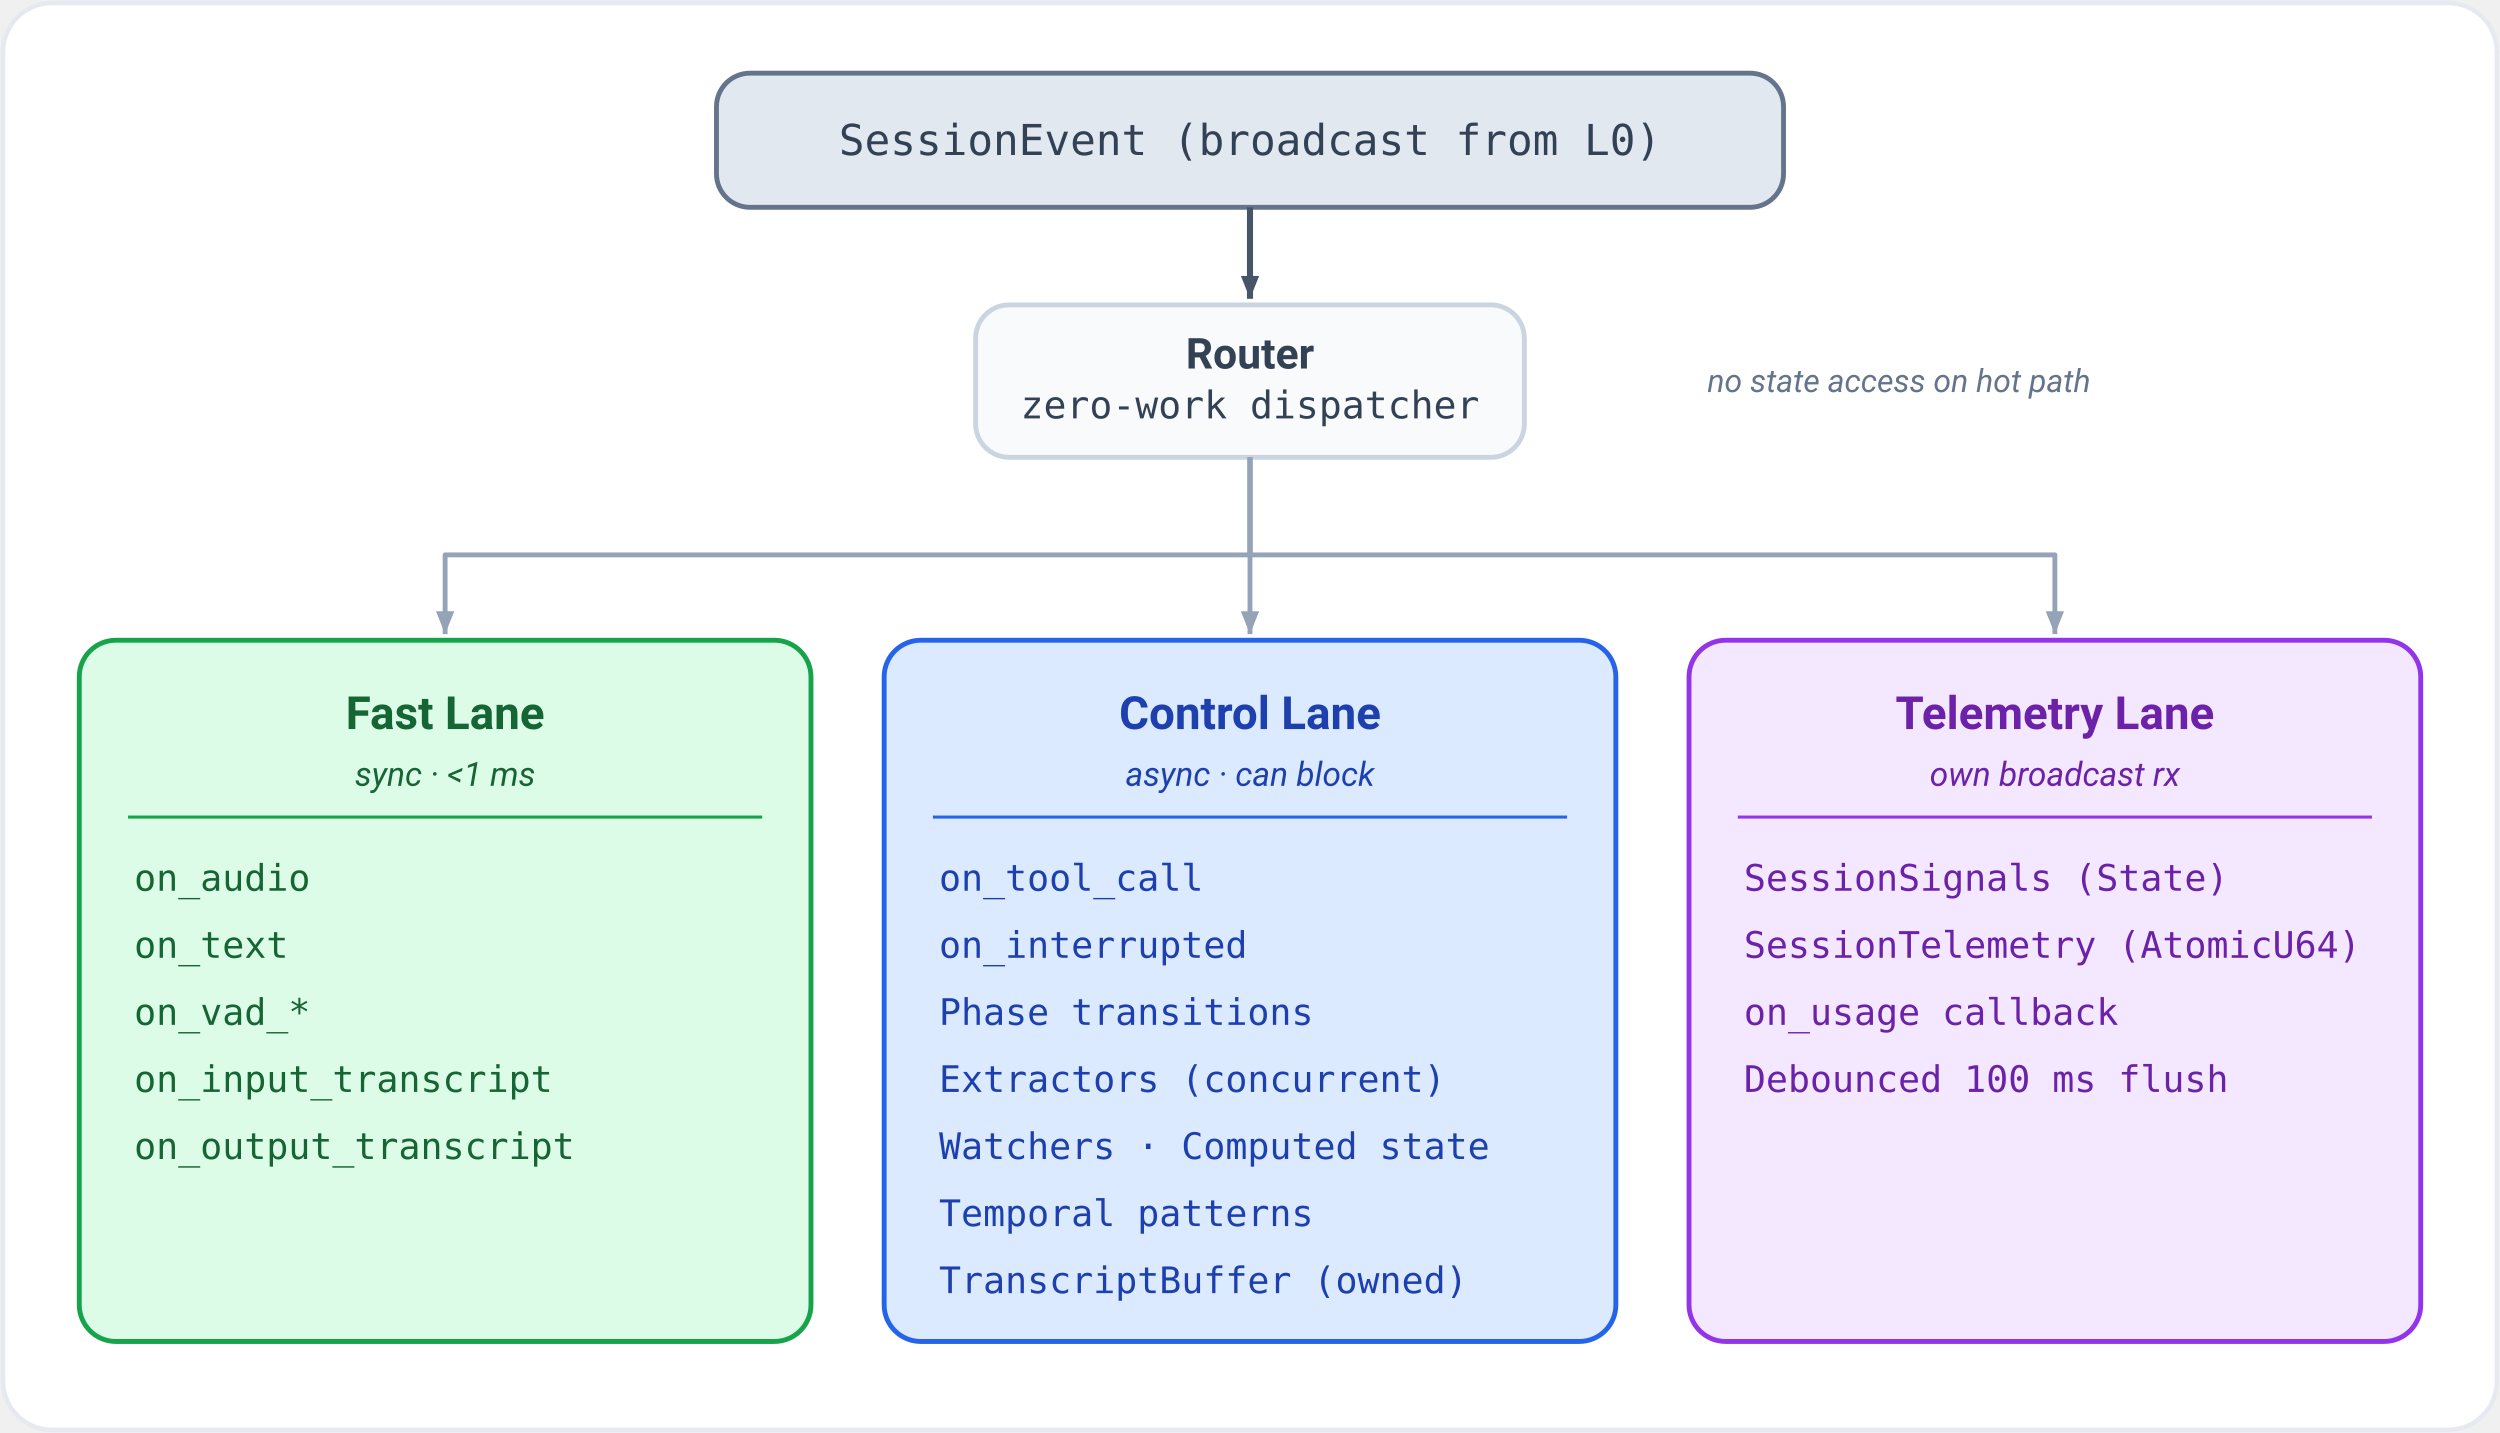
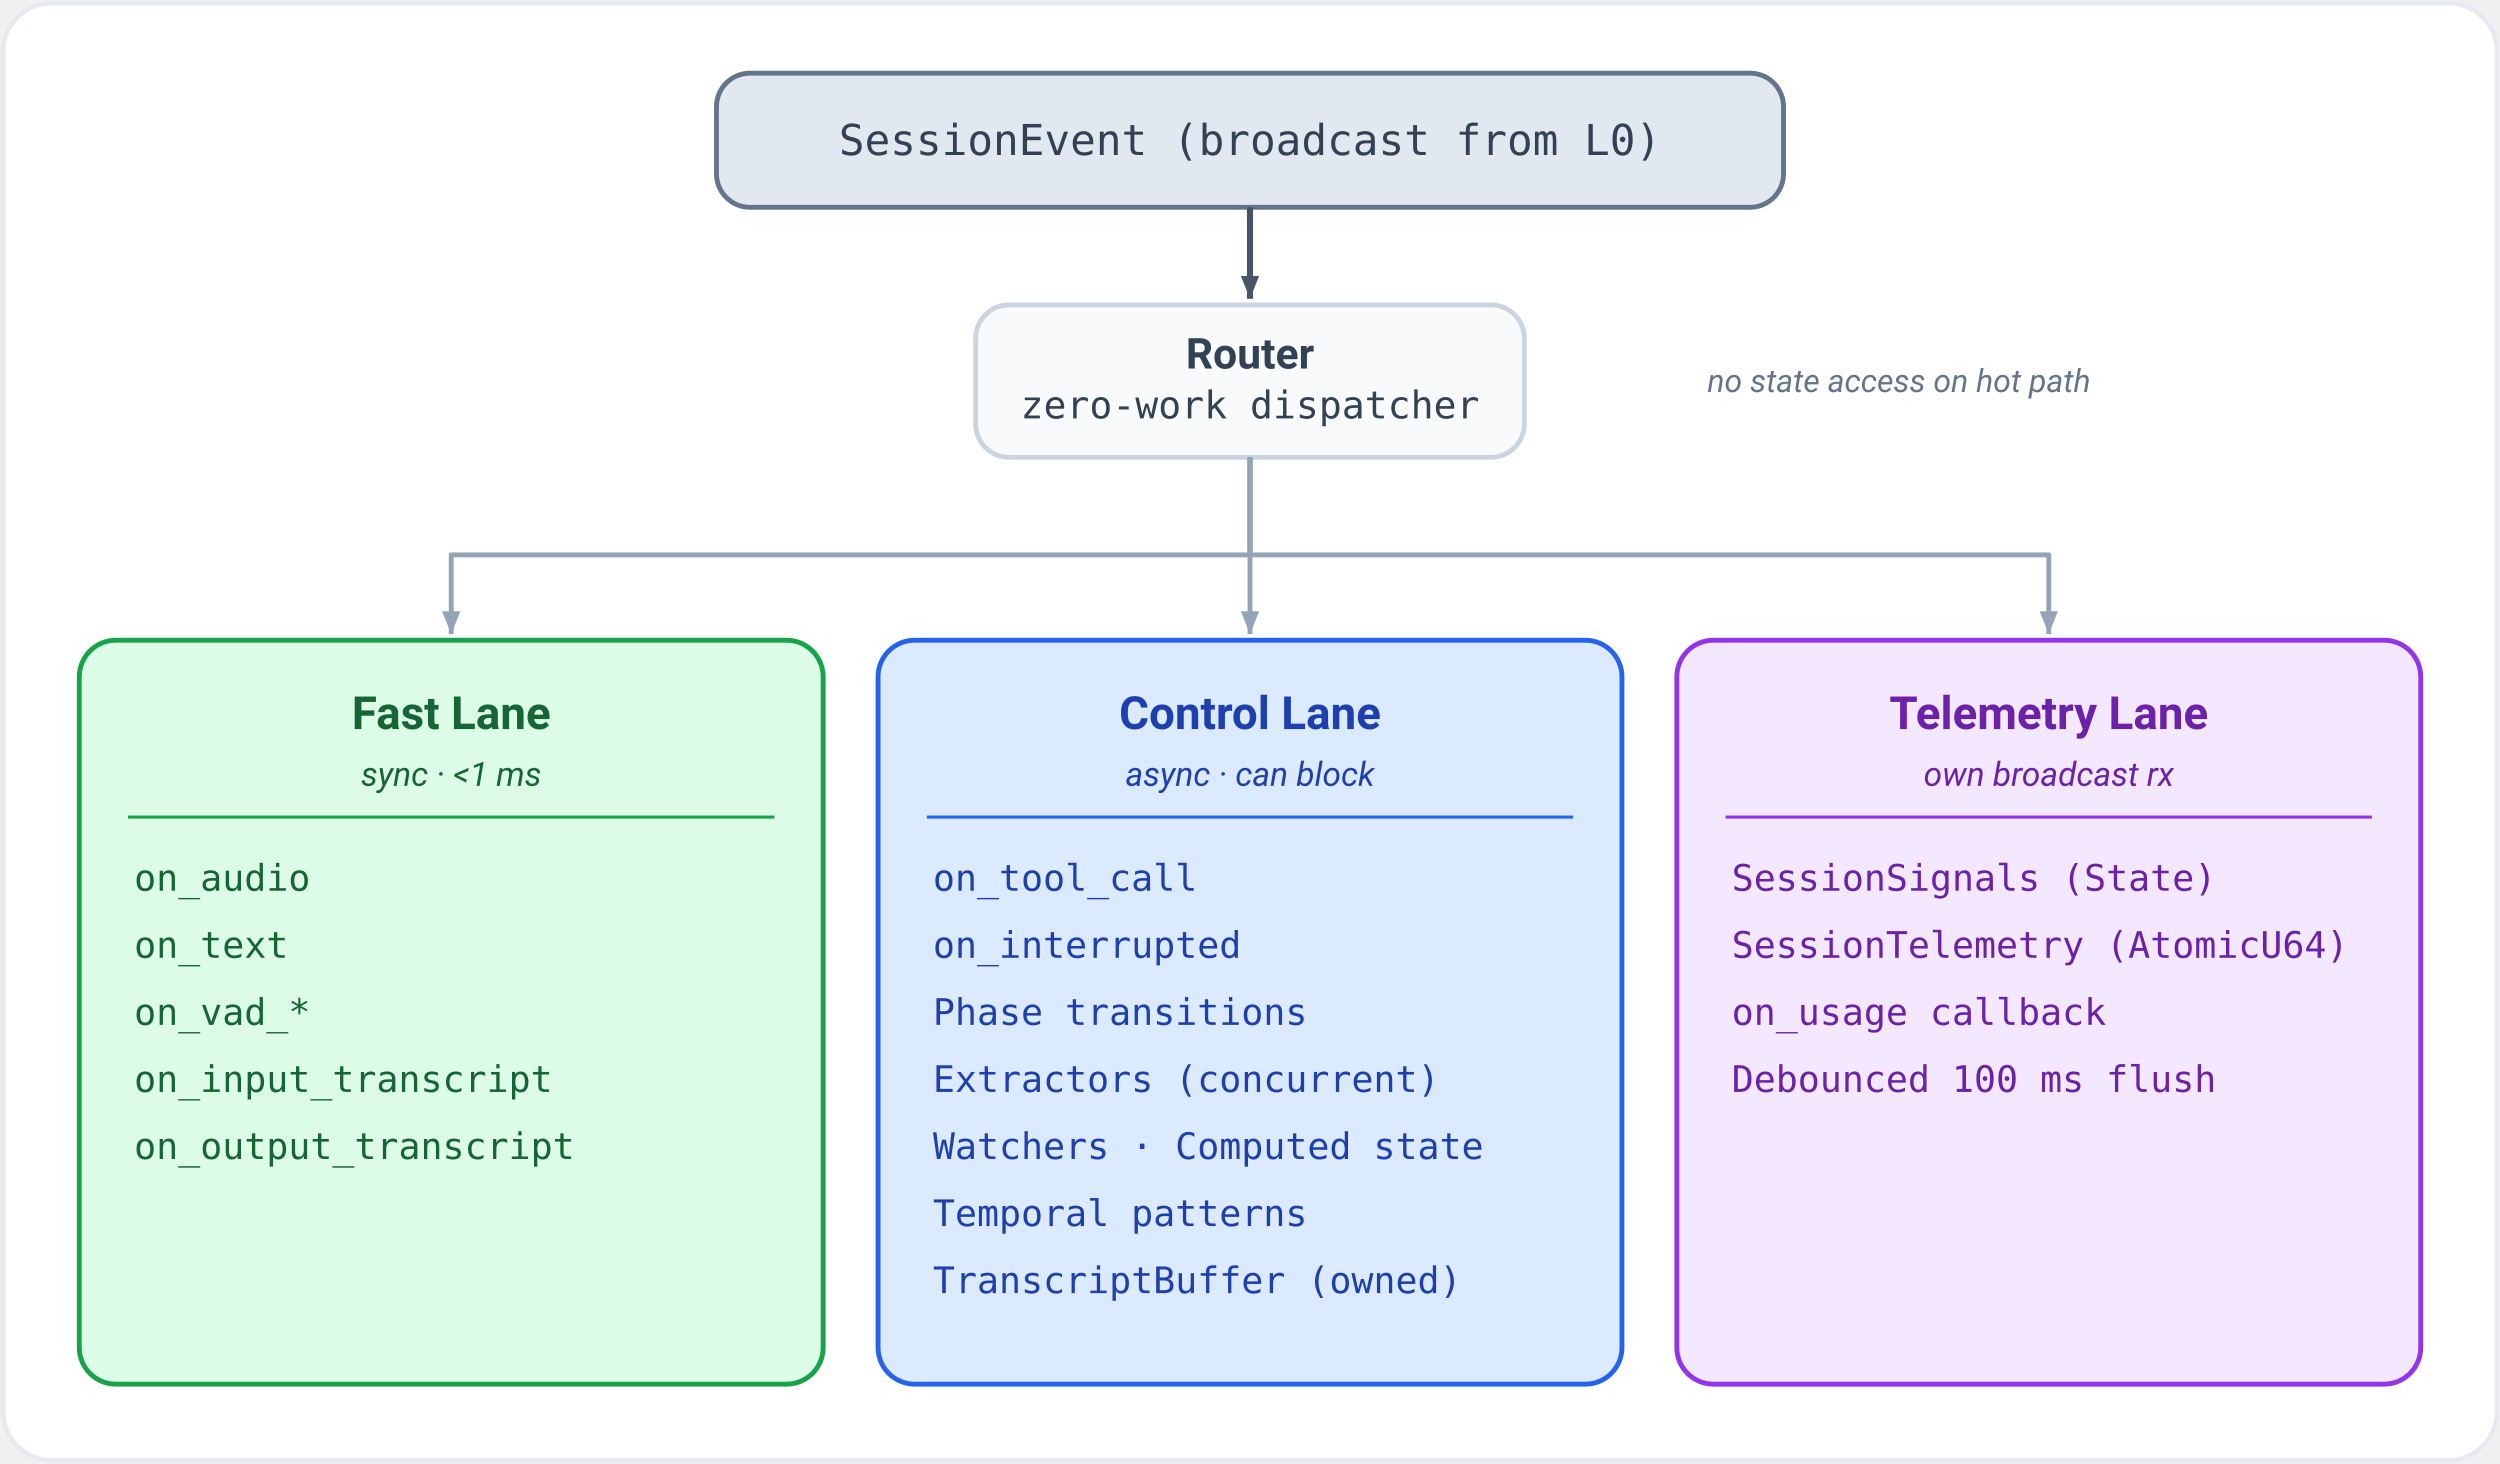
- <svg xmlns="http://www.w3.org/2000/svg" width="820" height="470" viewBox="0 0 820 470" font-family="ui-monospace, 'SF Mono', SFMono-Regular, Menlo, Consolas, monospace" role="img">
+ <svg xmlns="http://www.w3.org/2000/svg" width="820" height="480" viewBox="0 0 820 480" font-family="ui-monospace, 'SF Mono', SFMono-Regular, Menlo, Consolas, monospace" role="img">
  <defs>
    <marker id="arrow" markerWidth="9" markerHeight="9" refX="7.5" refY="3" orient="auto" markerUnits="userSpaceOnUse">
      <path d="M0,0 L7.5,3 L0,6 Z" fill="#94a3b8" />
    </marker>
    <marker id="arrowd" markerWidth="9" markerHeight="9" refX="7.5" refY="3" orient="auto" markerUnits="userSpaceOnUse">
      <path d="M0,0 L7.5,3 L0,6 Z" fill="#475569" />
    </marker>
    <marker id="arrowr" markerWidth="9" markerHeight="9" refX="7.5" refY="3" orient="auto" markerUnits="userSpaceOnUse">
      <path d="M0,0 L7.5,3 L0,6 Z" fill="#dc2626" />
    </marker>
    <marker id="arrowg" markerWidth="9" markerHeight="9" refX="7.5" refY="3" orient="auto" markerUnits="userSpaceOnUse">
      <path d="M0,0 L7.5,3 L0,6 Z" fill="#16a34a" />
    </marker>
    <marker id="arrowv" markerWidth="9" markerHeight="9" refX="7.5" refY="3" orient="auto" markerUnits="userSpaceOnUse">
      <path d="M0,0 L7.5,3 L0,6 Z" fill="#7c3aed" />
    </marker>
  </defs>
-   <rect x="1" y="1" width="818" height="468" rx="16" fill="#ffffff" stroke="#e6eaf0" stroke-width="1.5" />
+   <rect x="1" y="1" width="818" height="478" rx="16" fill="#ffffff" stroke="#e6eaf0" stroke-width="1.5" />
  <rect x="235.0" y="24" width="350" height="44" rx="11" fill="#e2e8f0" stroke="#64748b" stroke-width="1.6" />
  <text x="410.0" y="46.0" font-family="ui-monospace, 'SF Mono', SFMono-Regular, Menlo, Consolas, monospace" font-size="14" fill="#334155" text-anchor="middle" font-weight="400" dominant-baseline="central">SessionEvent  (broadcast from L0)</text>
  <rect x="320.0" y="100" width="180" height="50" rx="11" fill="#f8fafc" stroke="#cbd5e1" stroke-width="1.6" />
  <text x="410.0" y="116.1" font-family="system-ui, -apple-system, 'Segoe UI', Roboto, Helvetica, Arial, sans-serif" font-size="14" fill="#334155" text-anchor="middle" font-weight="700" dominant-baseline="central">Router</text>
  <text x="410.0" y="132.9" font-family="ui-monospace, 'SF Mono', SFMono-Regular, Menlo, Consolas, monospace" font-size="12.5" fill="#334155" text-anchor="middle" font-weight="400" dominant-baseline="central">zero-work dispatcher</text>
  <line x1="410.0" y1="68.0" x2="410.0" y2="98.0" stroke="#475569" stroke-width="2.0" marker-end="url(#arrowd)" />
  <text x="560.0" y="125.0" font-family="system-ui, -apple-system, 'Segoe UI', Roboto, Helvetica, Arial, sans-serif" font-size="10.5" fill="#64748b" text-anchor="start" font-weight="400" dominant-baseline="central" font-style="italic">no state access on hot path</text>
-   <path d="M410.0,150.0 L410.0,182.0 L146.0,182.0 L146.0,208.0" fill="none" stroke="#94a3b8" stroke-width="1.6" marker-end="url(#arrow)" stroke-linejoin="round" />
-   <rect x="26.0" y="210" width="240" height="230" rx="12" fill="#dcfce7" stroke="#16a34a" stroke-width="1.6" />
-   <text x="146.0" y="234.0" font-family="system-ui, -apple-system, 'Segoe UI', Roboto, Helvetica, Arial, sans-serif" font-size="15" fill="#166534" text-anchor="middle" font-weight="700" dominant-baseline="central">Fast Lane</text>
-   <text x="146.0" y="254.0" font-family="system-ui, -apple-system, 'Segoe UI', Roboto, Helvetica, Arial, sans-serif" font-size="11" fill="#166534" text-anchor="middle" font-weight="400" dominant-baseline="central" font-style="italic">sync · &lt;1 ms</text>
-   <line x1="42.0" y1="268.0" x2="250.0" y2="268.0" stroke="#16a34a" stroke-width="1" />
+   <path d="M410.0,150.0 L410.0,182.0 L148.0,182.0 L148.0,208.0" fill="none" stroke="#94a3b8" stroke-width="1.6" marker-end="url(#arrow)" stroke-linejoin="round" />
+   <rect x="26.0" y="210" width="244" height="244" rx="12" fill="#dcfce7" stroke="#16a34a" stroke-width="1.6" />
+   <text x="148.0" y="234.0" font-family="system-ui, -apple-system, 'Segoe UI', Roboto, Helvetica, Arial, sans-serif" font-size="15" fill="#166534" text-anchor="middle" font-weight="700" dominant-baseline="central">Fast Lane</text>
+   <text x="148.0" y="254.0" font-family="system-ui, -apple-system, 'Segoe UI', Roboto, Helvetica, Arial, sans-serif" font-size="11" fill="#166534" text-anchor="middle" font-weight="400" dominant-baseline="central" font-style="italic">sync · &lt;1 ms</text>
+   <line x1="42.0" y1="268.0" x2="254.0" y2="268.0" stroke="#16a34a" stroke-width="1" />
  <text x="44.0" y="288.0" font-family="ui-monospace, 'SF Mono', SFMono-Regular, Menlo, Consolas, monospace" font-size="12" fill="#166534" text-anchor="start" font-weight="400" dominant-baseline="central">on_audio</text>
  <text x="44.0" y="310.0" font-family="ui-monospace, 'SF Mono', SFMono-Regular, Menlo, Consolas, monospace" font-size="12" fill="#166534" text-anchor="start" font-weight="400" dominant-baseline="central">on_text</text>
  <text x="44.0" y="332.0" font-family="ui-monospace, 'SF Mono', SFMono-Regular, Menlo, Consolas, monospace" font-size="12" fill="#166534" text-anchor="start" font-weight="400" dominant-baseline="central">on_vad_*</text>
  <text x="44.0" y="354.0" font-family="ui-monospace, 'SF Mono', SFMono-Regular, Menlo, Consolas, monospace" font-size="12" fill="#166534" text-anchor="start" font-weight="400" dominant-baseline="central">on_input_transcript</text>
  <text x="44.0" y="376.0" font-family="ui-monospace, 'SF Mono', SFMono-Regular, Menlo, Consolas, monospace" font-size="12" fill="#166534" text-anchor="start" font-weight="400" dominant-baseline="central">on_output_transcript</text>
  <path d="M410.0,150.0 L410.0,182.0 L410.0,182.0 L410.0,208.0" fill="none" stroke="#94a3b8" stroke-width="1.6" marker-end="url(#arrow)" stroke-linejoin="round" />
-   <rect x="290.0" y="210" width="240" height="230" rx="12" fill="#dbeafe" stroke="#2563eb" stroke-width="1.6" />
+   <rect x="288.0" y="210" width="244" height="244" rx="12" fill="#dbeafe" stroke="#2563eb" stroke-width="1.6" />
  <text x="410.0" y="234.0" font-family="system-ui, -apple-system, 'Segoe UI', Roboto, Helvetica, Arial, sans-serif" font-size="15" fill="#1e40af" text-anchor="middle" font-weight="700" dominant-baseline="central">Control Lane</text>
  <text x="410.0" y="254.0" font-family="system-ui, -apple-system, 'Segoe UI', Roboto, Helvetica, Arial, sans-serif" font-size="11" fill="#1e40af" text-anchor="middle" font-weight="400" dominant-baseline="central" font-style="italic">async · can block</text>
-   <line x1="306.0" y1="268.0" x2="514.0" y2="268.0" stroke="#2563eb" stroke-width="1" />
-   <text x="308.0" y="288.0" font-family="ui-monospace, 'SF Mono', SFMono-Regular, Menlo, Consolas, monospace" font-size="12" fill="#1e40af" text-anchor="start" font-weight="400" dominant-baseline="central">on_tool_call</text>
-   <text x="308.0" y="310.0" font-family="ui-monospace, 'SF Mono', SFMono-Regular, Menlo, Consolas, monospace" font-size="12" fill="#1e40af" text-anchor="start" font-weight="400" dominant-baseline="central">on_interrupted</text>
-   <text x="308.0" y="332.0" font-family="ui-monospace, 'SF Mono', SFMono-Regular, Menlo, Consolas, monospace" font-size="12" fill="#1e40af" text-anchor="start" font-weight="400" dominant-baseline="central">Phase transitions</text>
-   <text x="308.0" y="354.0" font-family="ui-monospace, 'SF Mono', SFMono-Regular, Menlo, Consolas, monospace" font-size="12" fill="#1e40af" text-anchor="start" font-weight="400" dominant-baseline="central">Extractors (concurrent)</text>
-   <text x="308.0" y="376.0" font-family="ui-monospace, 'SF Mono', SFMono-Regular, Menlo, Consolas, monospace" font-size="12" fill="#1e40af" text-anchor="start" font-weight="400" dominant-baseline="central">Watchers · Computed state</text>
-   <text x="308.0" y="398.0" font-family="ui-monospace, 'SF Mono', SFMono-Regular, Menlo, Consolas, monospace" font-size="12" fill="#1e40af" text-anchor="start" font-weight="400" dominant-baseline="central">Temporal patterns</text>
-   <text x="308.0" y="420.0" font-family="ui-monospace, 'SF Mono', SFMono-Regular, Menlo, Consolas, monospace" font-size="12" fill="#1e40af" text-anchor="start" font-weight="400" dominant-baseline="central">TranscriptBuffer (owned)</text>
-   <path d="M410.0,150.0 L410.0,182.0 L674.0,182.0 L674.0,208.0" fill="none" stroke="#94a3b8" stroke-width="1.6" marker-end="url(#arrow)" stroke-linejoin="round" />
-   <rect x="554.0" y="210" width="240" height="230" rx="12" fill="#f3e8ff" stroke="#9333ea" stroke-width="1.6" />
-   <text x="674.0" y="234.0" font-family="system-ui, -apple-system, 'Segoe UI', Roboto, Helvetica, Arial, sans-serif" font-size="15" fill="#6b21a8" text-anchor="middle" font-weight="700" dominant-baseline="central">Telemetry Lane</text>
-   <text x="674.0" y="254.0" font-family="system-ui, -apple-system, 'Segoe UI', Roboto, Helvetica, Arial, sans-serif" font-size="11" fill="#6b21a8" text-anchor="middle" font-weight="400" dominant-baseline="central" font-style="italic">own broadcast rx</text>
-   <line x1="570.0" y1="268.0" x2="778.0" y2="268.0" stroke="#9333ea" stroke-width="1" />
-   <text x="572.0" y="288.0" font-family="ui-monospace, 'SF Mono', SFMono-Regular, Menlo, Consolas, monospace" font-size="12" fill="#6b21a8" text-anchor="start" font-weight="400" dominant-baseline="central">SessionSignals (State)</text>
-   <text x="572.0" y="310.0" font-family="ui-monospace, 'SF Mono', SFMono-Regular, Menlo, Consolas, monospace" font-size="12" fill="#6b21a8" text-anchor="start" font-weight="400" dominant-baseline="central">SessionTelemetry (AtomicU64)</text>
-   <text x="572.0" y="332.0" font-family="ui-monospace, 'SF Mono', SFMono-Regular, Menlo, Consolas, monospace" font-size="12" fill="#6b21a8" text-anchor="start" font-weight="400" dominant-baseline="central">on_usage callback</text>
-   <text x="572.0" y="354.0" font-family="ui-monospace, 'SF Mono', SFMono-Regular, Menlo, Consolas, monospace" font-size="12" fill="#6b21a8" text-anchor="start" font-weight="400" dominant-baseline="central">Debounced 100 ms flush</text>
+   <line x1="304.0" y1="268.0" x2="516.0" y2="268.0" stroke="#2563eb" stroke-width="1" />
+   <text x="306.0" y="288.0" font-family="ui-monospace, 'SF Mono', SFMono-Regular, Menlo, Consolas, monospace" font-size="12" fill="#1e40af" text-anchor="start" font-weight="400" dominant-baseline="central">on_tool_call</text>
+   <text x="306.0" y="310.0" font-family="ui-monospace, 'SF Mono', SFMono-Regular, Menlo, Consolas, monospace" font-size="12" fill="#1e40af" text-anchor="start" font-weight="400" dominant-baseline="central">on_interrupted</text>
+   <text x="306.0" y="332.0" font-family="ui-monospace, 'SF Mono', SFMono-Regular, Menlo, Consolas, monospace" font-size="12" fill="#1e40af" text-anchor="start" font-weight="400" dominant-baseline="central">Phase transitions</text>
+   <text x="306.0" y="354.0" font-family="ui-monospace, 'SF Mono', SFMono-Regular, Menlo, Consolas, monospace" font-size="12" fill="#1e40af" text-anchor="start" font-weight="400" dominant-baseline="central">Extractors (concurrent)</text>
+   <text x="306.0" y="376.0" font-family="ui-monospace, 'SF Mono', SFMono-Regular, Menlo, Consolas, monospace" font-size="12" fill="#1e40af" text-anchor="start" font-weight="400" dominant-baseline="central">Watchers · Computed state</text>
+   <text x="306.0" y="398.0" font-family="ui-monospace, 'SF Mono', SFMono-Regular, Menlo, Consolas, monospace" font-size="12" fill="#1e40af" text-anchor="start" font-weight="400" dominant-baseline="central">Temporal patterns</text>
+   <text x="306.0" y="420.0" font-family="ui-monospace, 'SF Mono', SFMono-Regular, Menlo, Consolas, monospace" font-size="12" fill="#1e40af" text-anchor="start" font-weight="400" dominant-baseline="central">TranscriptBuffer (owned)</text>
+   <path d="M410.0,150.0 L410.0,182.0 L672.0,182.0 L672.0,208.0" fill="none" stroke="#94a3b8" stroke-width="1.6" marker-end="url(#arrow)" stroke-linejoin="round" />
+   <rect x="550.0" y="210" width="244" height="244" rx="12" fill="#f3e8ff" stroke="#9333ea" stroke-width="1.6" />
+   <text x="672.0" y="234.0" font-family="system-ui, -apple-system, 'Segoe UI', Roboto, Helvetica, Arial, sans-serif" font-size="15" fill="#6b21a8" text-anchor="middle" font-weight="700" dominant-baseline="central">Telemetry Lane</text>
+   <text x="672.0" y="254.0" font-family="system-ui, -apple-system, 'Segoe UI', Roboto, Helvetica, Arial, sans-serif" font-size="11" fill="#6b21a8" text-anchor="middle" font-weight="400" dominant-baseline="central" font-style="italic">own broadcast rx</text>
+   <line x1="566.0" y1="268.0" x2="778.0" y2="268.0" stroke="#9333ea" stroke-width="1" />
+   <text x="568.0" y="288.0" font-family="ui-monospace, 'SF Mono', SFMono-Regular, Menlo, Consolas, monospace" font-size="12" fill="#6b21a8" text-anchor="start" font-weight="400" dominant-baseline="central">SessionSignals (State)</text>
+   <text x="568.0" y="310.0" font-family="ui-monospace, 'SF Mono', SFMono-Regular, Menlo, Consolas, monospace" font-size="12" fill="#6b21a8" text-anchor="start" font-weight="400" dominant-baseline="central">SessionTelemetry (AtomicU64)</text>
+   <text x="568.0" y="332.0" font-family="ui-monospace, 'SF Mono', SFMono-Regular, Menlo, Consolas, monospace" font-size="12" fill="#6b21a8" text-anchor="start" font-weight="400" dominant-baseline="central">on_usage callback</text>
+   <text x="568.0" y="354.0" font-family="ui-monospace, 'SF Mono', SFMono-Regular, Menlo, Consolas, monospace" font-size="12" fill="#6b21a8" text-anchor="start" font-weight="400" dominant-baseline="central">Debounced 100 ms flush</text>
</svg>
